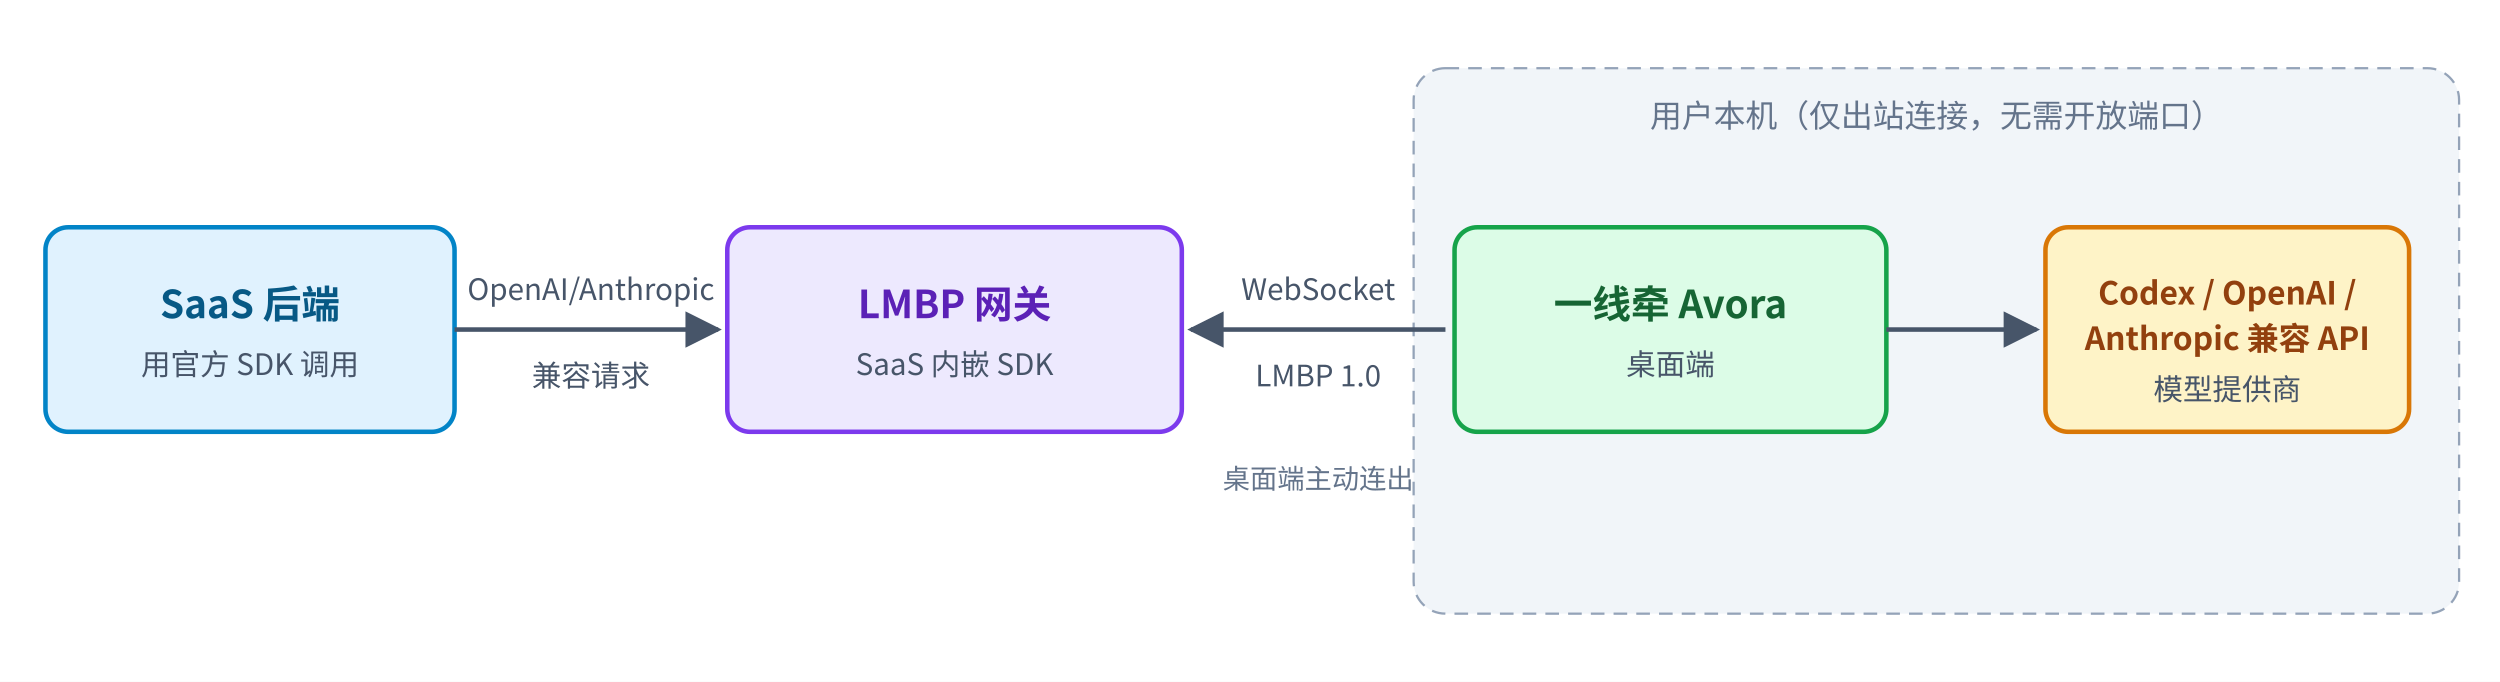
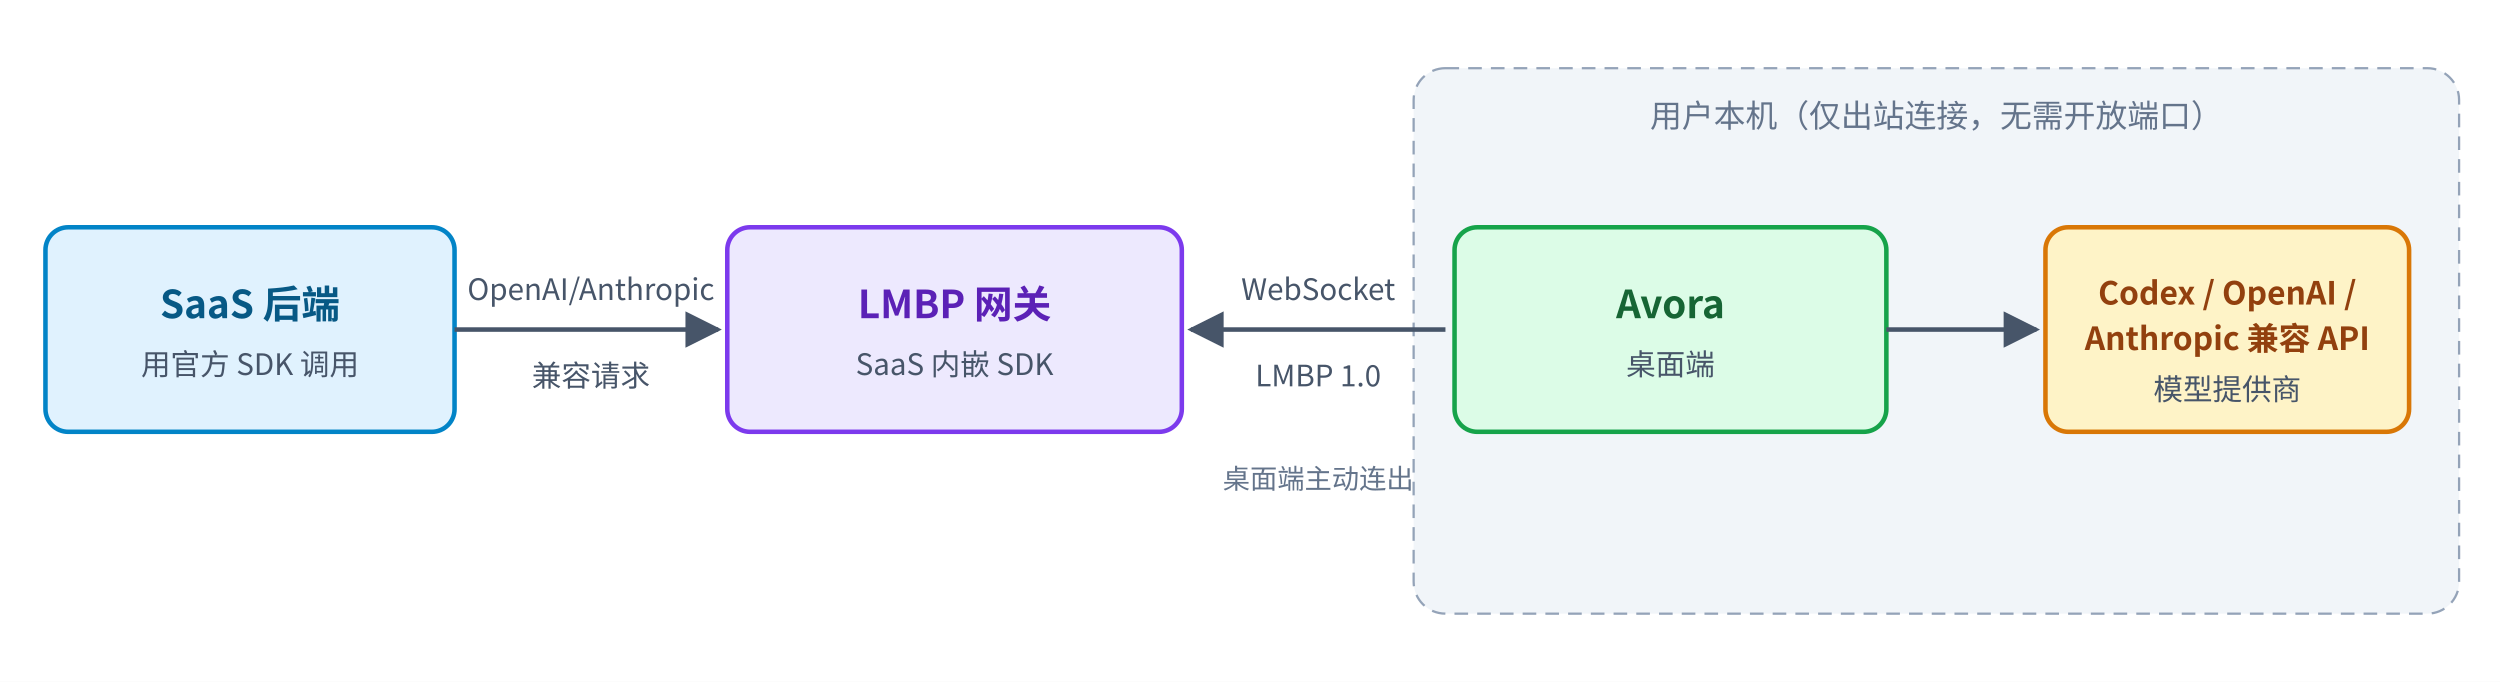
<svg xmlns="http://www.w3.org/2000/svg" width="1100" height="300" viewBox="0 0 1100 300" font-family="'PingFang SC','Microsoft YaHei','Noto Sans CJK SC',sans-serif">
  <defs>
    <marker id="a" viewBox="0 0 10 10" refX="9" refY="5" markerWidth="8" markerHeight="8" orient="auto">
      <path d="M0,0L10,5L0,10z" fill="#475569" />
    </marker>
  </defs>
  <rect width="1100" height="300" fill="#fff" />
  <rect x="622" y="30" width="460" height="240" rx="14" fill="#f1f5f9" stroke="#94a3b8" stroke-dasharray="6 4" />
  <text x="852" y="56" text-anchor="middle" font-size="14" fill="#64748b">用户本机（仅出站连接，无需开放端口）</text>
  <g font-size="17" font-weight="600" text-anchor="middle">
    <rect x="20" y="100" width="180" height="90" rx="10" fill="#e0f2fe" stroke="#0284c7" stroke-width="2" />
    <text x="110" y="140" fill="#075985">SaaS 后端</text>
    <rect x="320" y="100" width="200" height="90" rx="10" fill="#ede9fe" stroke="#7c3aed" stroke-width="2" />
    <text x="420" y="140" fill="#5b21b6">LMBP 网关</text>
    <rect x="640" y="100" width="190" height="90" rx="10" fill="#dcfce7" stroke="#16a34a" stroke-width="2" />
-     <text x="735" y="140" fill="#166534">一线牵 Avora</text>
+     <text x="735" y="140" fill="#166534">Avora</text>
    <rect x="900" y="100" width="160" height="90" rx="10" fill="#fef3c7" stroke="#d97706" stroke-width="2" />
    <text x="980" y="134" fill="#92400e" font-size="14">Codex / OpenAI /</text>
    <text x="980" y="154" fill="#92400e" font-size="14">Anthropic 兼容 API</text>
  </g>
  <g font-size="13" fill="#475569" text-anchor="middle">
    <text x="110" y="165">用官方 SDK 调用</text>
    <text x="420" y="165">SaaS 内嵌 SDK</text>
    <text x="735" y="165">桌面端</text>
    <text x="980" y="176">模型提供商</text>
    <text x="260" y="132">OpenAI/Anthropic</text>
    <text x="260" y="170">兼容请求</text>
    <text x="580" y="132">WebSocket</text>
    <text x="580" y="170">LMBP 1.0</text>
  </g>
  <g stroke="#475569" stroke-width="2" fill="none">
    <line x1="200" y1="145" x2="316" y2="145" marker-end="url(#a)" />
    <line x1="636" y1="145" x2="524" y2="145" marker-end="url(#a)" />
    <line x1="830" y1="145" x2="896" y2="145" marker-end="url(#a)" />
  </g>
  <text x="580" y="215" text-anchor="middle" font-size="12" fill="#64748b">桌面端主动连出</text>
</svg>
